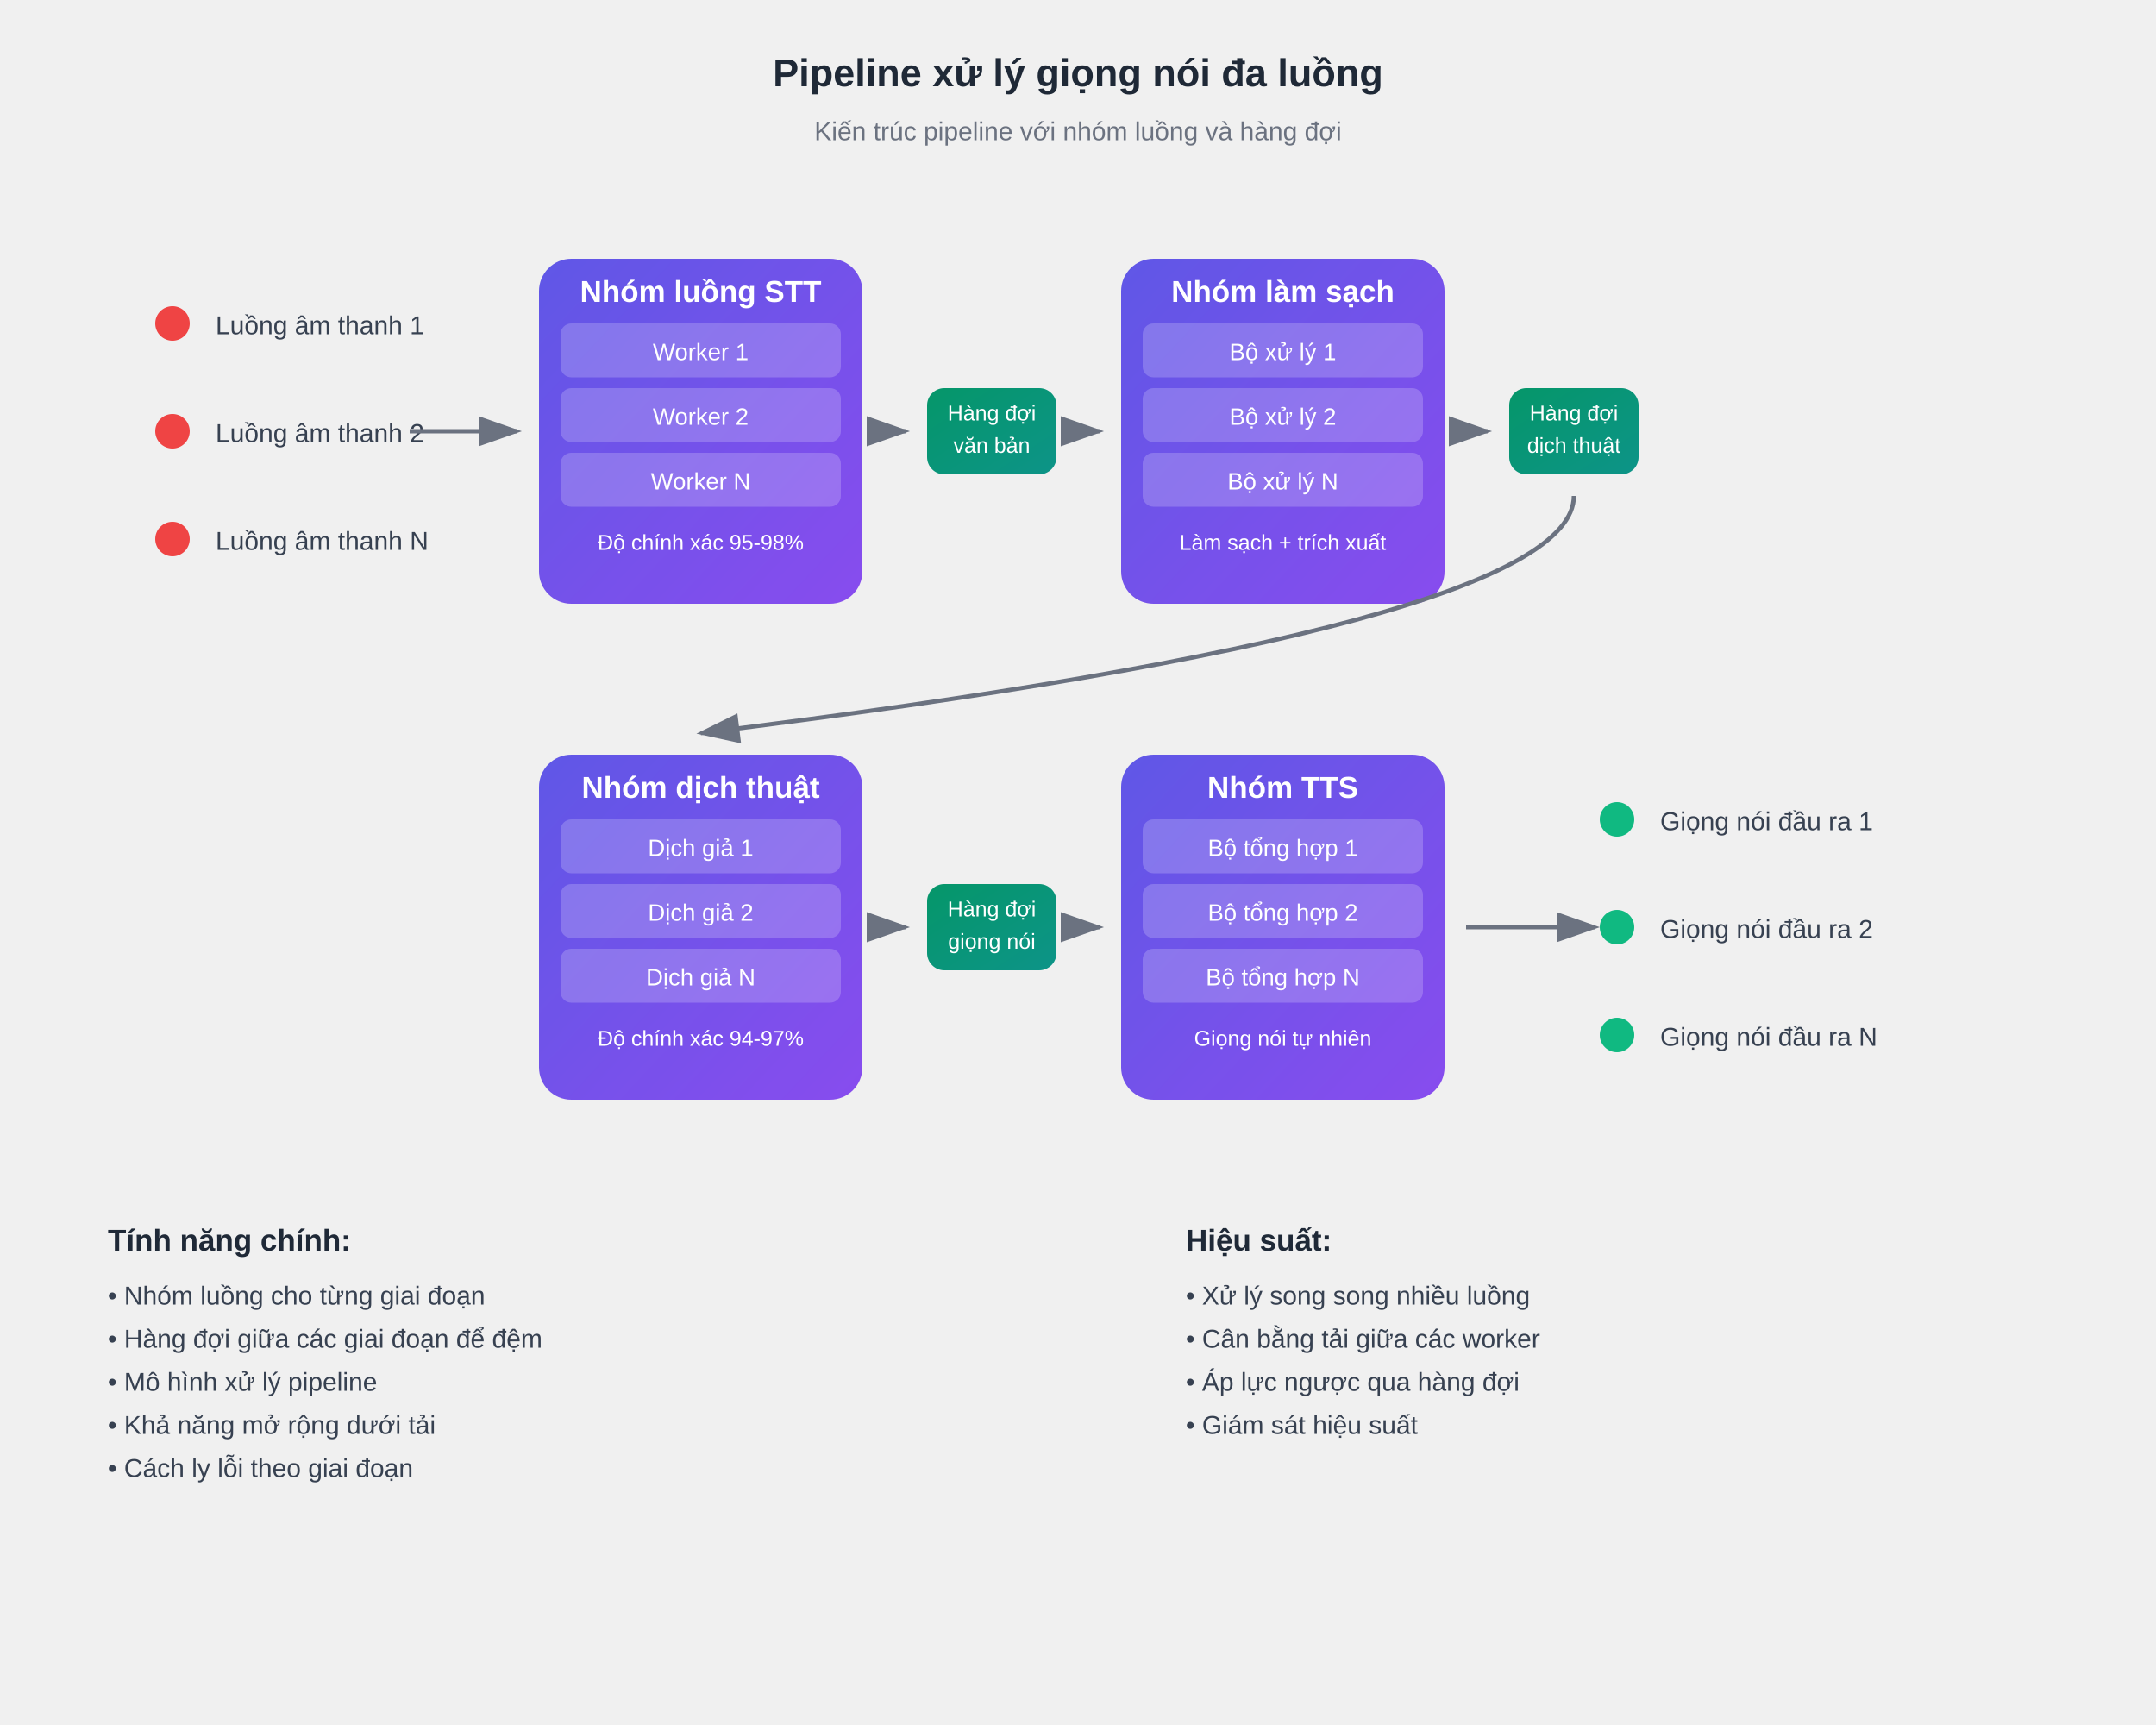
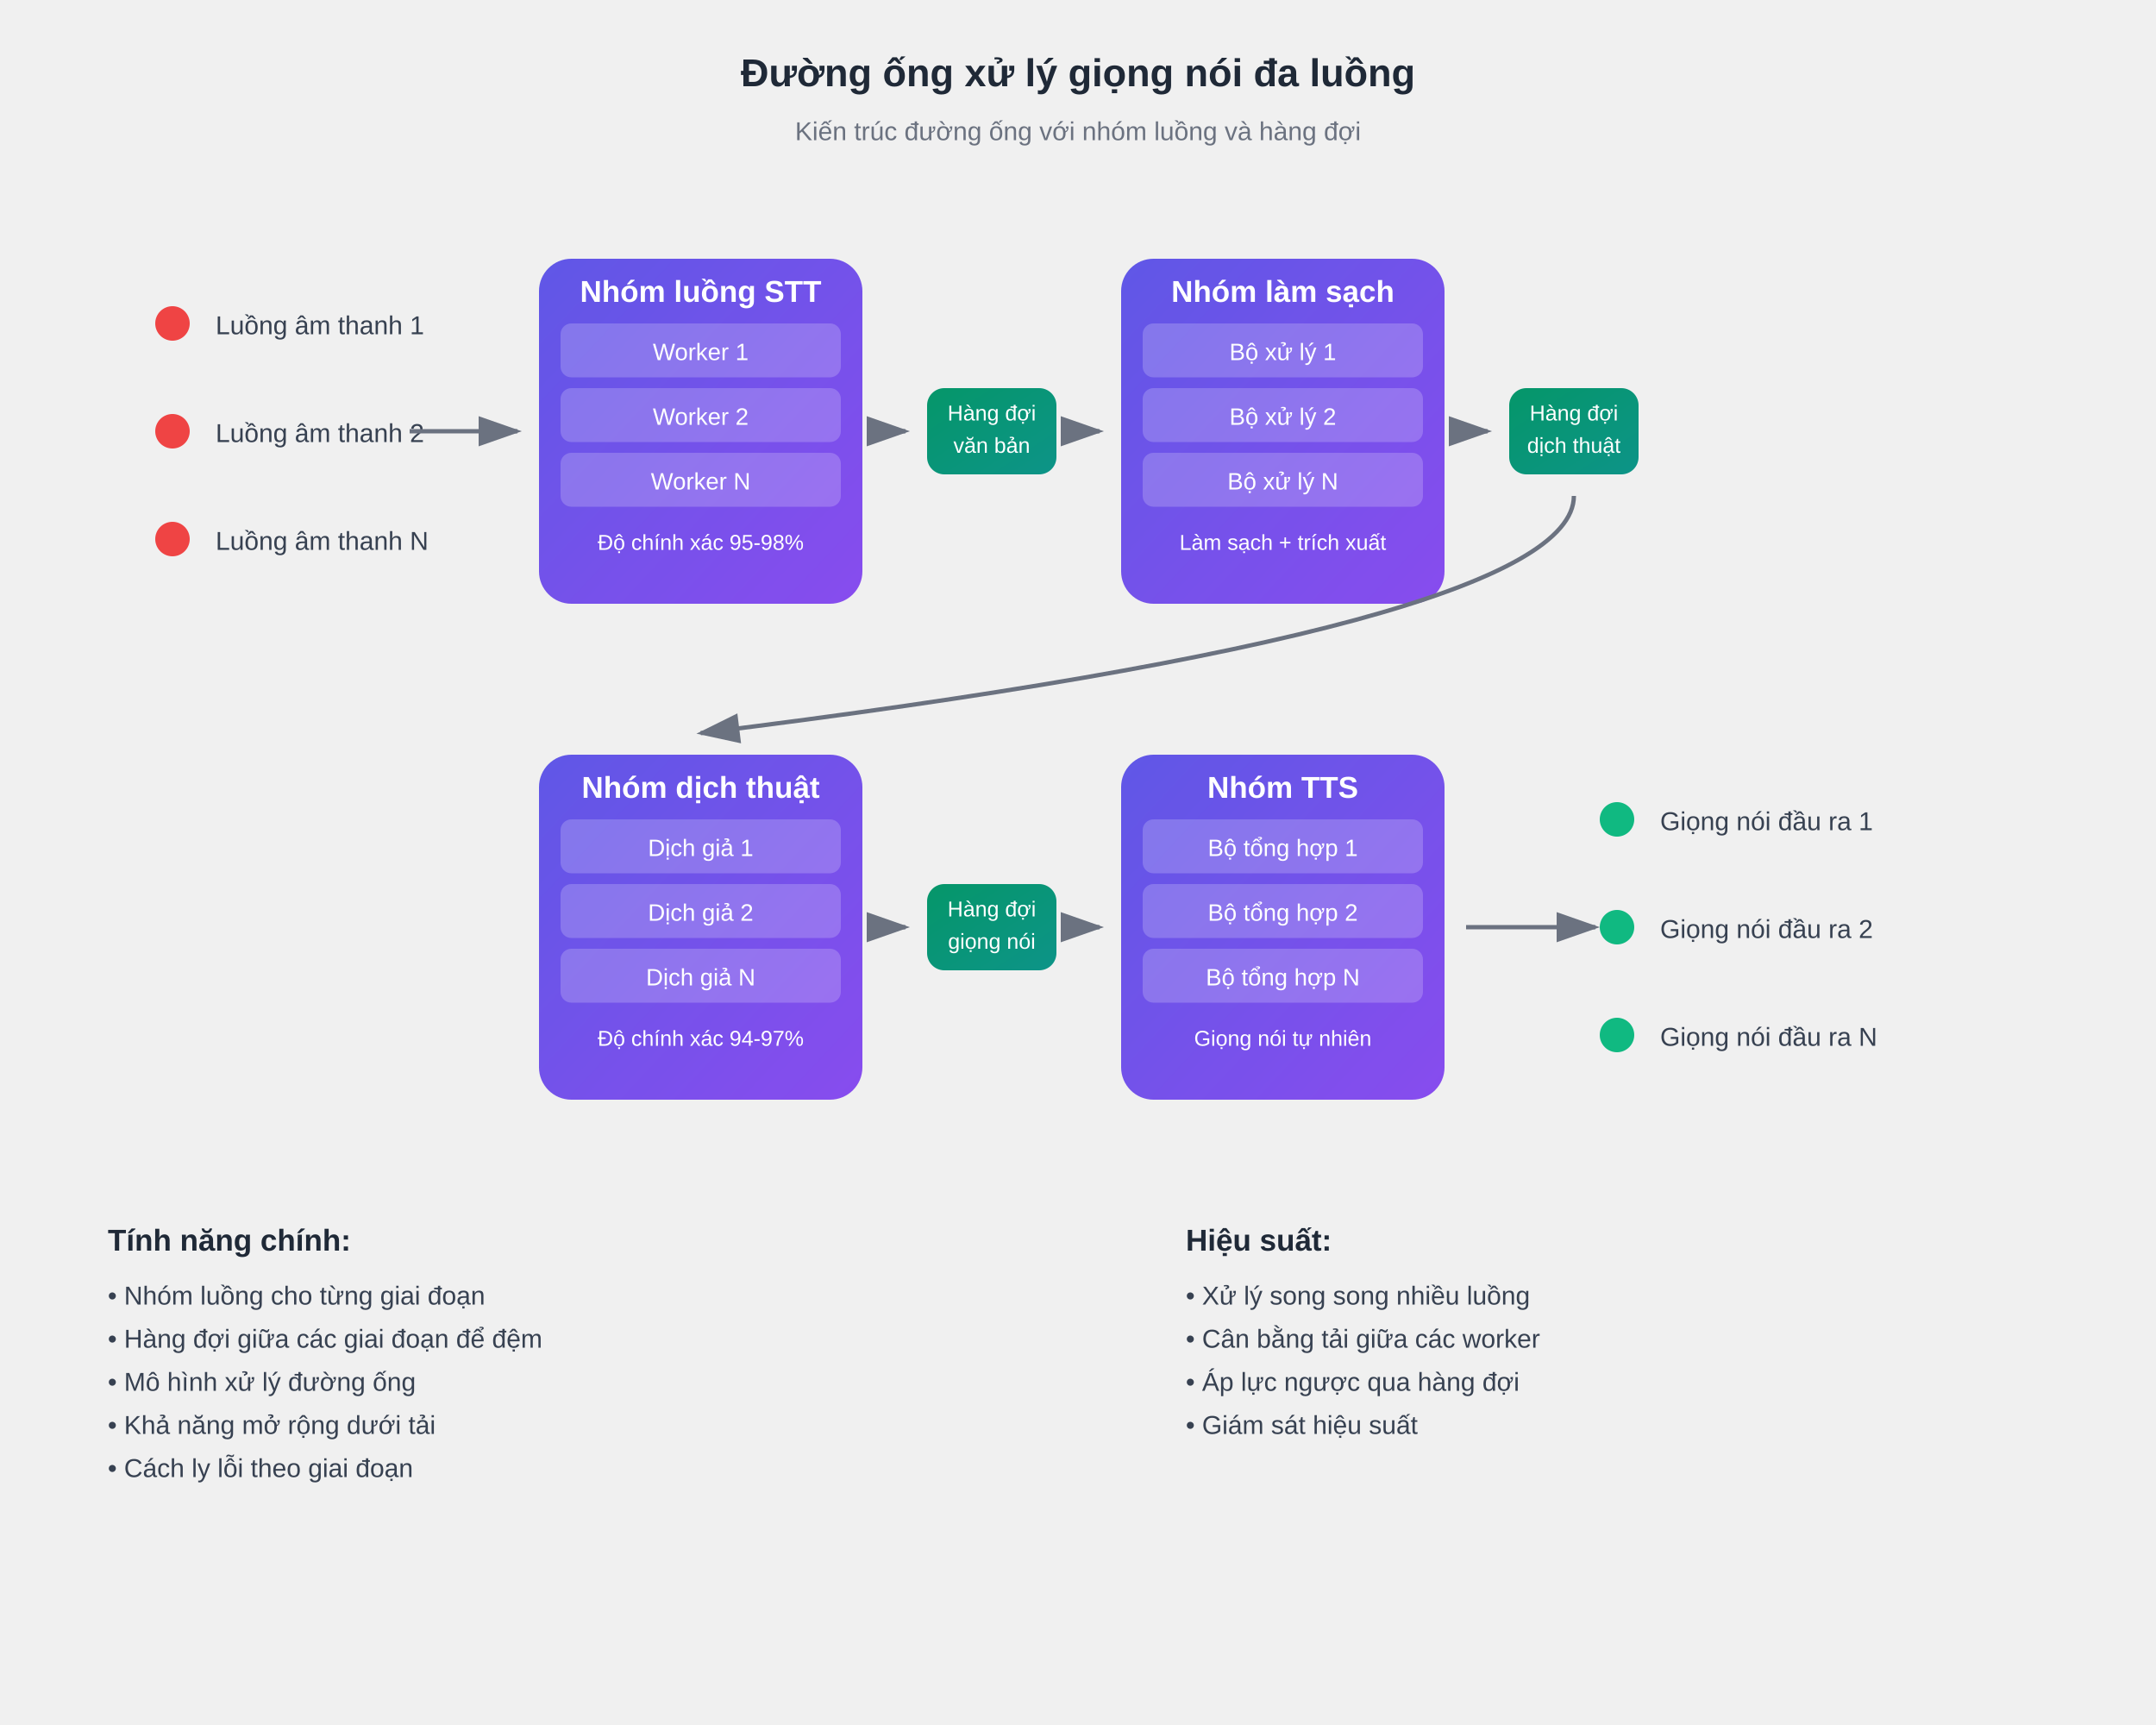
<svg xmlns="http://www.w3.org/2000/svg" viewBox="0 0 1000 800">
  <defs>
    <linearGradient id="threadGrad" x1="0%" y1="0%" x2="100%" y2="100%">
      <stop offset="0%" style="stop-color:#4F46E5;stop-opacity:1" />
      <stop offset="100%" style="stop-color:#7C3AED;stop-opacity:1" />
    </linearGradient>
    <linearGradient id="queueGrad" x1="0%" y1="0%" x2="100%" y2="100%">
      <stop offset="0%" style="stop-color:#059669;stop-opacity:1" />
      <stop offset="100%" style="stop-color:#0D9488;stop-opacity:1" />
    </linearGradient>
  </defs>
  <g>
    <circle cx="80" cy="150" r="8" fill="#EF4444" />
    <circle cx="80" cy="200" r="8" fill="#EF4444" />
    <circle cx="80" cy="250" r="8" fill="#EF4444" />
    <text x="100" y="155" font-family="Arial" font-size="12" fill="#374151">Luồng âm thanh 1</text>
    <text x="100" y="205" font-family="Arial" font-size="12" fill="#374151">Luồng âm thanh 2</text>
    <text x="100" y="255" font-family="Arial" font-size="12" fill="#374151">Luồng âm thanh N</text>
  </g>
  <rect x="250" y="120" width="150" height="160" rx="15" fill="url(#threadGrad)" opacity="0.9" />
  <text x="325" y="140" font-family="Arial" font-size="14" font-weight="bold" fill="white" text-anchor="middle">Nhóm luồng STT</text>
  <rect x="260" y="150" width="130" height="25" rx="5" fill="rgba(255,255,255,0.2)" />
  <text x="325" y="167" font-family="Arial" font-size="11" fill="white" text-anchor="middle">Worker 1</text>
  <rect x="260" y="180" width="130" height="25" rx="5" fill="rgba(255,255,255,0.2)" />
  <text x="325" y="197" font-family="Arial" font-size="11" fill="white" text-anchor="middle">Worker 2</text>
  <rect x="260" y="210" width="130" height="25" rx="5" fill="rgba(255,255,255,0.2)" />
  <text x="325" y="227" font-family="Arial" font-size="11" fill="white" text-anchor="middle">Worker N</text>
  <text x="325" y="255" font-family="Arial" font-size="10" fill="white" text-anchor="middle">Độ chính xác 95-98%</text>
  <rect x="430" y="180" width="60" height="40" rx="8" fill="url(#queueGrad)" />
  <text x="460" y="195" font-family="Arial" font-size="10" fill="white" text-anchor="middle">Hàng đợi</text>
  <text x="460" y="210" font-family="Arial" font-size="10" fill="white" text-anchor="middle">văn bản</text>
  <rect x="520" y="120" width="150" height="160" rx="15" fill="url(#threadGrad)" opacity="0.9" />
  <text x="595" y="140" font-family="Arial" font-size="14" font-weight="bold" fill="white" text-anchor="middle">Nhóm làm sạch</text>
  <rect x="530" y="150" width="130" height="25" rx="5" fill="rgba(255,255,255,0.2)" />
  <text x="595" y="167" font-family="Arial" font-size="11" fill="white" text-anchor="middle">Bộ xử lý 1</text>
  <rect x="530" y="180" width="130" height="25" rx="5" fill="rgba(255,255,255,0.2)" />
  <text x="595" y="197" font-family="Arial" font-size="11" fill="white" text-anchor="middle">Bộ xử lý 2</text>
  <rect x="530" y="210" width="130" height="25" rx="5" fill="rgba(255,255,255,0.2)" />
  <text x="595" y="227" font-family="Arial" font-size="11" fill="white" text-anchor="middle">Bộ xử lý N</text>
  <text x="595" y="255" font-family="Arial" font-size="10" fill="white" text-anchor="middle">Làm sạch + trích xuất</text>
  <rect x="700" y="180" width="60" height="40" rx="8" fill="url(#queueGrad)" />
  <text x="730" y="195" font-family="Arial" font-size="10" fill="white" text-anchor="middle">Hàng đợi</text>
  <text x="730" y="210" font-family="Arial" font-size="10" fill="white" text-anchor="middle">dịch thuật</text>
  <rect x="250" y="350" width="150" height="160" rx="15" fill="url(#threadGrad)" opacity="0.9" />
  <text x="325" y="370" font-family="Arial" font-size="14" font-weight="bold" fill="white" text-anchor="middle">Nhóm dịch thuật</text>
  <rect x="260" y="380" width="130" height="25" rx="5" fill="rgba(255,255,255,0.2)" />
  <text x="325" y="397" font-family="Arial" font-size="11" fill="white" text-anchor="middle">Dịch giả 1</text>
  <rect x="260" y="410" width="130" height="25" rx="5" fill="rgba(255,255,255,0.2)" />
  <text x="325" y="427" font-family="Arial" font-size="11" fill="white" text-anchor="middle">Dịch giả 2</text>
  <rect x="260" y="440" width="130" height="25" rx="5" fill="rgba(255,255,255,0.2)" />
  <text x="325" y="457" font-family="Arial" font-size="11" fill="white" text-anchor="middle">Dịch giả N</text>
  <text x="325" y="485" font-family="Arial" font-size="10" fill="white" text-anchor="middle">Độ chính xác 94-97%</text>
  <rect x="430" y="410" width="60" height="40" rx="8" fill="url(#queueGrad)" />
  <text x="460" y="425" font-family="Arial" font-size="10" fill="white" text-anchor="middle">Hàng đợi</text>
  <text x="460" y="440" font-family="Arial" font-size="10" fill="white" text-anchor="middle">giọng nói</text>
  <rect x="520" y="350" width="150" height="160" rx="15" fill="url(#threadGrad)" opacity="0.9" />
  <text x="595" y="370" font-family="Arial" font-size="14" font-weight="bold" fill="white" text-anchor="middle">Nhóm TTS</text>
  <rect x="530" y="380" width="130" height="25" rx="5" fill="rgba(255,255,255,0.2)" />
  <text x="595" y="397" font-family="Arial" font-size="11" fill="white" text-anchor="middle">Bộ tổng hợp 1</text>
  <rect x="530" y="410" width="130" height="25" rx="5" fill="rgba(255,255,255,0.2)" />
  <text x="595" y="427" font-family="Arial" font-size="11" fill="white" text-anchor="middle">Bộ tổng hợp 2</text>
  <rect x="530" y="440" width="130" height="25" rx="5" fill="rgba(255,255,255,0.2)" />
  <text x="595" y="457" font-family="Arial" font-size="11" fill="white" text-anchor="middle">Bộ tổng hợp N</text>
  <text x="595" y="485" font-family="Arial" font-size="10" fill="white" text-anchor="middle">Giọng nói tự nhiên</text>
  <g>
    <circle cx="750" cy="380" r="8" fill="#10B981" />
    <circle cx="750" cy="430" r="8" fill="#10B981" />
    <circle cx="750" cy="480" r="8" fill="#10B981" />
    <text x="770" y="385" font-family="Arial" font-size="12" fill="#374151">Giọng nói đầu ra 1</text>
    <text x="770" y="435" font-family="Arial" font-size="12" fill="#374151">Giọng nói đầu ra 2</text>
    <text x="770" y="485" font-family="Arial" font-size="12" fill="#374151">Giọng nói đầu ra N</text>
  </g>
  <path d="M 190 200 L 240 200" stroke="#6B7280" stroke-width="2" fill="none" marker-end="url(#arrowhead)" />
  <path d="M 410 200 L 420 200" stroke="#6B7280" stroke-width="2" fill="none" marker-end="url(#arrowhead)" />
  <path d="M 500 200 L 510 200" stroke="#6B7280" stroke-width="2" fill="none" marker-end="url(#arrowhead)" />
  <path d="M 680 200 L 690 200" stroke="#6B7280" stroke-width="2" fill="none" marker-end="url(#arrowhead)" />
  <path d="M 730 230 Q 730 290 325 340" stroke="#6B7280" stroke-width="2" fill="none" marker-end="url(#arrowhead)" />
  <path d="M 410 430 L 420 430" stroke="#6B7280" stroke-width="2" fill="none" marker-end="url(#arrowhead)" />
  <path d="M 500 430 L 510 430" stroke="#6B7280" stroke-width="2" fill="none" marker-end="url(#arrowhead)" />
  <path d="M 680 430 L 740 430" stroke="#6B7280" stroke-width="2" fill="none" marker-end="url(#arrowhead)" />
  <defs>
    <marker id="arrowhead" markerWidth="10" markerHeight="7" refX="9" refY="3.5" orient="auto">
      <polygon points="0 0, 10 3.5, 0 7" fill="#6B7280" />
    </marker>
  </defs>
-   <text x="500" y="40" font-family="Arial" font-size="18" font-weight="bold" fill="#1F2937" text-anchor="middle">Pipeline xử lý giọng nói đa luồng</text>
-   <text x="500" y="65" font-family="Arial" font-size="12" fill="#6B7280" text-anchor="middle">Kiến trúc pipeline với nhóm luồng và hàng đợi</text>
+   <text x="500" y="40" font-family="Arial" font-size="18" font-weight="bold" fill="#1F2937" text-anchor="middle">Đường ống xử lý giọng nói đa luồng</text>
+   <text x="500" y="65" font-family="Arial" font-size="12" fill="#6B7280" text-anchor="middle">Kiến trúc đường ống với nhóm luồng và hàng đợi</text>
  <g>
    <text x="50" y="580" font-family="Arial" font-size="14" font-weight="bold" fill="#1F2937">Tính năng chính:</text>
    <text x="50" y="605" font-family="Arial" font-size="12" fill="#374151">• Nhóm luồng cho từng giai đoạn</text>
    <text x="50" y="625" font-family="Arial" font-size="12" fill="#374151">• Hàng đợi giữa các giai đoạn để đệm</text>
-     <text x="50" y="645" font-family="Arial" font-size="12" fill="#374151">• Mô hình xử lý pipeline</text>
+     <text x="50" y="645" font-family="Arial" font-size="12" fill="#374151">• Mô hình xử lý đường ống</text>
    <text x="50" y="665" font-family="Arial" font-size="12" fill="#374151">• Khả năng mở rộng dưới tải</text>
    <text x="50" y="685" font-family="Arial" font-size="12" fill="#374151">• Cách ly lỗi theo giai đoạn</text>
  </g>
  <g>
    <text x="550" y="580" font-family="Arial" font-size="14" font-weight="bold" fill="#1F2937">Hiệu suất:</text>
    <text x="550" y="605" font-family="Arial" font-size="12" fill="#374151">• Xử lý song song nhiều luồng</text>
    <text x="550" y="625" font-family="Arial" font-size="12" fill="#374151">• Cân bằng tải giữa các worker</text>
    <text x="550" y="645" font-family="Arial" font-size="12" fill="#374151">• Áp lực ngược qua hàng đợi</text>
    <text x="550" y="665" font-family="Arial" font-size="12" fill="#374151">• Giám sát hiệu suất</text>
  </g>
</svg>
